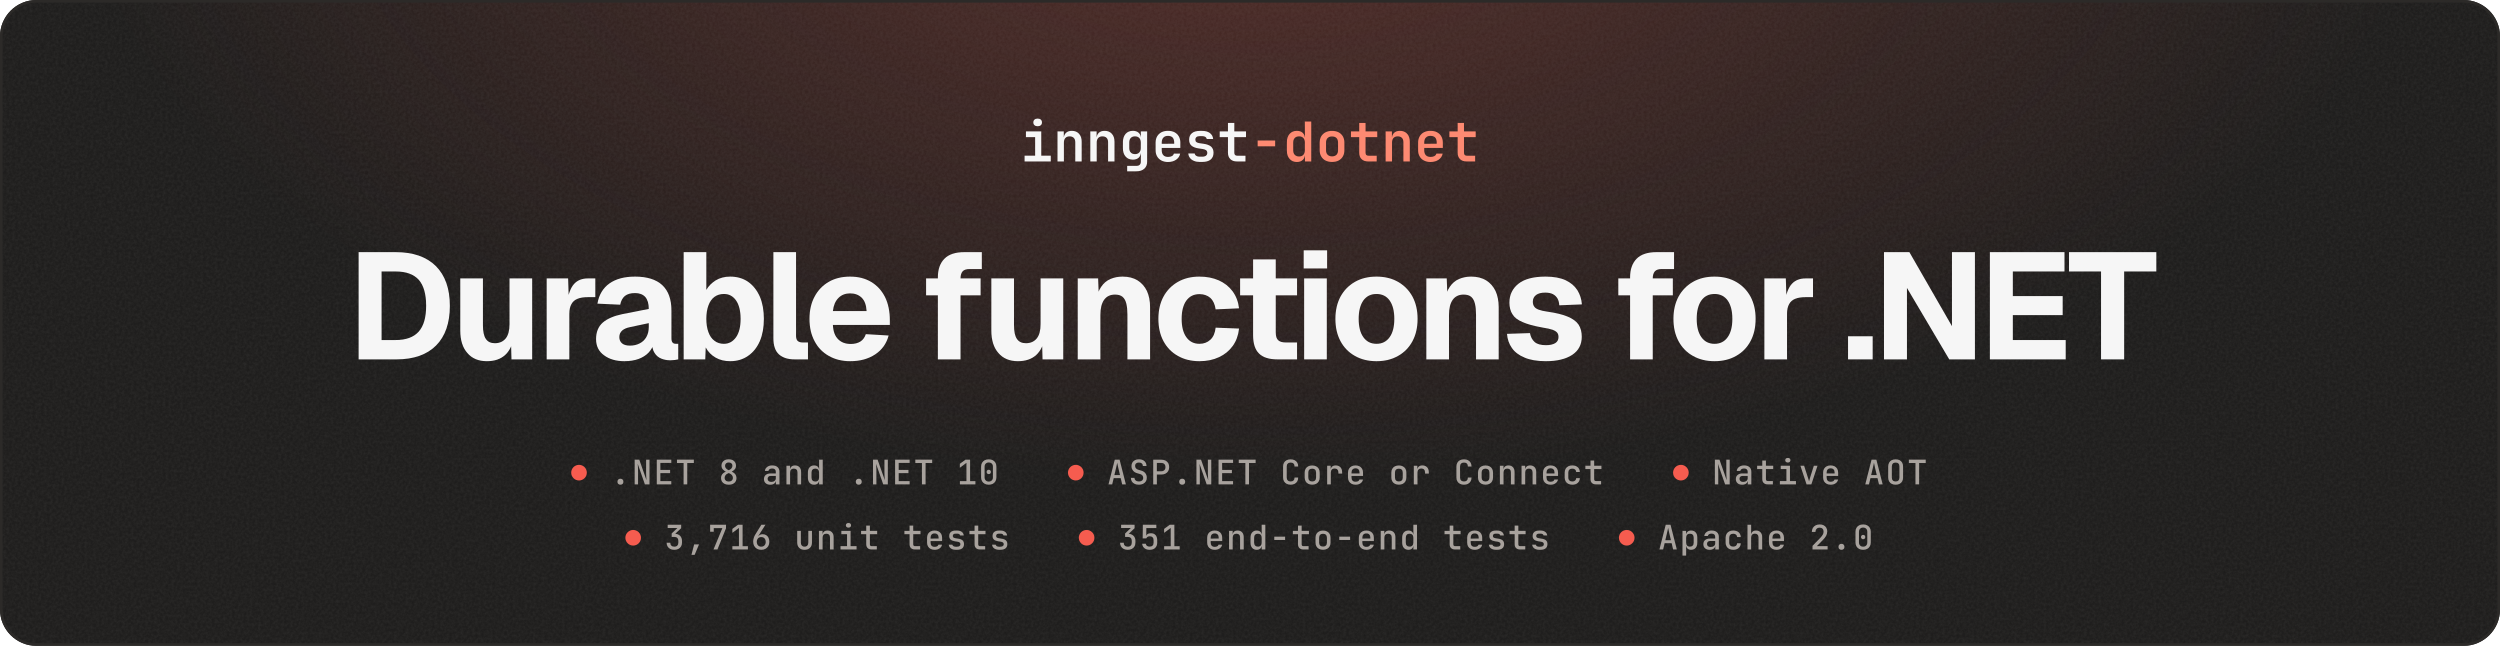
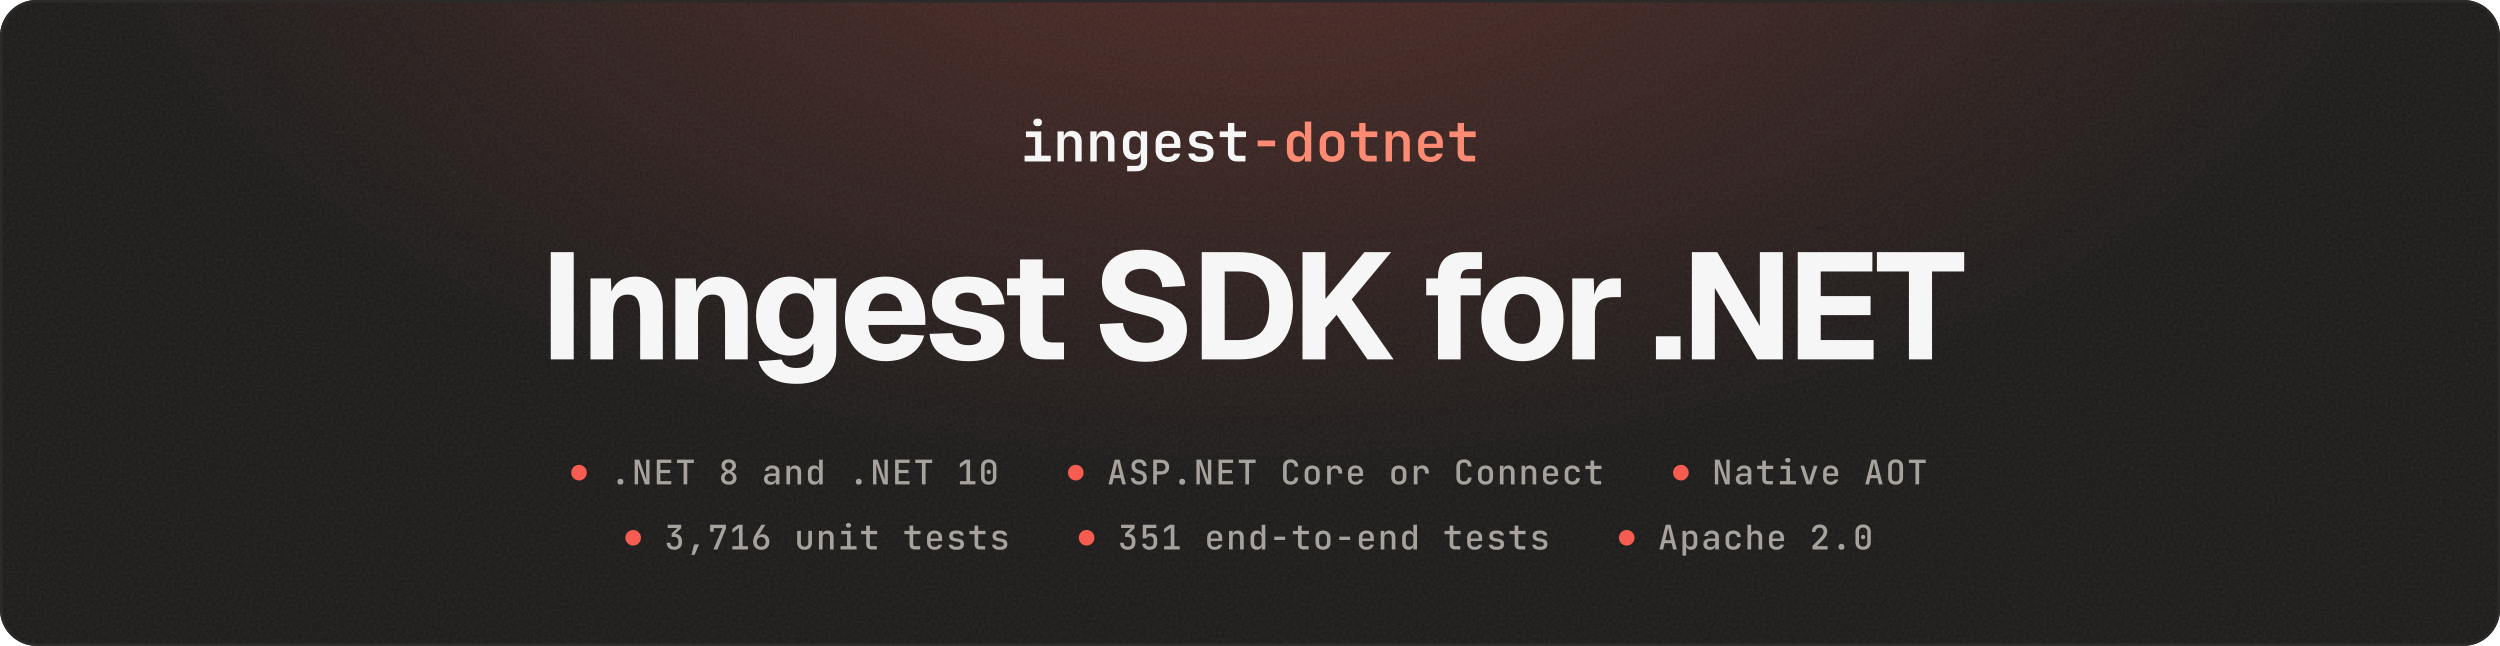
<svg xmlns="http://www.w3.org/2000/svg" width="960" height="248" viewBox="0 0 960 248" role="img">
  <defs>
    <radialGradient id="glow" gradientUnits="userSpaceOnUse" cx="480" cy="-60" r="340" gradientTransform="translate(480 -60) scale(1.85 1) translate(-480 60)">
      <stop offset="0" stop-color="#f65c4f" stop-opacity="0.26" />
      <stop offset="0.72" stop-color="#f65c4f" stop-opacity="0" />
    </radialGradient>
    <filter id="grain" x="0" y="0" width="100%" height="100%">
      <feTurbulence type="fractalNoise" baseFrequency="0.9" numOctaves="3" stitchTiles="stitch" />
      <feColorMatrix values="0 0 0 0 1 0 0 0 0 1 0 0 0 0 1 0 0 0 1 0" />
    </filter>
    <clipPath id="band">
      <rect width="960" height="248" rx="14" />
    </clipPath>
    <path id="wordmark0" d="M78 0L78 106L271 106L271 445L103 445L103 550L383 550L383 106L557 106L557 0ZM317 644Q280 644 259 663Q238 681 238 713Q238 746 259 765Q280 784 317 784Q354 784 375 765Q396 746 396 713Q396 681 375 663Q354 644 317 644Z" />
    <path id="wordmark1" d="M80 0L80 550L195 550L195 445L225 445L195 418Q195 485 235 523Q274 560 342 560Q424 560 473 507Q522 454 522 363L522 0L405 0L405 351Q405 403 378 431Q350 459 302 459Q253 459 225 430Q197 400 197 346L197 0Z" />
    <path id="wordmark2" d="M154 -180L154 -81L320 -81Q362 -81 383 -61Q404 -41 404 -3L404 46L406 148L380 148L405 172Q405 107 366 70Q326 33 259 33Q174 33 125 90Q76 146 76 242L76 351Q76 447 125 504Q174 560 259 560Q326 560 366 523Q405 486 405 421L380 445L405 445L403 550L519 550L519 -5Q519 -86 467 -133Q414 -180 322 -180ZM298 134Q347 134 375 164Q403 194 403 247L403 346Q403 399 375 429Q347 459 298 459Q247 459 220 430Q192 400 192 346L192 247Q192 193 220 164Q247 134 298 134Z" />
    <path id="wordmark3" d="M300 -10Q232 -10 181 17Q130 43 102 92Q74 140 74 204L74 346Q74 410 102 459Q130 507 181 534Q232 560 300 560Q369 560 420 534Q470 507 498 459Q526 410 526 346L526 247L186 247L186 204Q186 145 216 114Q245 83 301 83Q346 83 374 99Q401 115 408 144L523 144Q510 74 449 32Q388 -10 300 -10ZM414 315L414 346Q414 405 386 437Q357 468 300 468Q245 468 216 436Q186 404 186 346L186 323L422 324Z" />
    <path id="wordmark4" d="M280 -9Q219 -9 174 11Q128 30 102 65Q75 99 72 146L189 146Q192 119 217 103Q241 87 280 87L323 87Q371 87 395 106Q419 125 419 157Q419 187 398 205Q376 222 333 228L263 238Q172 252 130 289Q87 325 87 398Q87 475 138 517Q188 559 287 559L325 559Q414 559 467 519Q520 479 526 411L409 411Q406 434 384 449Q362 463 325 463L287 463Q242 463 222 447Q201 430 201 398Q201 369 219 355Q237 340 276 334L348 324Q443 310 488 272Q533 233 533 159Q533 79 481 35Q428 -9 323 -9Z" />
    <path id="wordmark5" d="M360 0Q283 0 240 43Q197 85 197 160L197 445L46 445L46 550L197 550L197 705L313 705L313 550L527 550L527 445L313 445L313 160Q313 105 367 105L517 105L517 0Z" />
    <path id="wordmark6" d="M140 277L140 383L460 383L460 277Z" />
    <path id="wordmark7" d="M257 -10Q174 -10 124 47Q74 103 74 199L74 351Q74 447 124 504Q174 560 257 560Q325 560 365 522Q405 484 405 418L380 445L406 445L403 574L403 730L520 730L520 0L405 0L405 105L380 105L405 132Q405 66 365 28Q325 -10 257 -10ZM298 91Q347 91 375 121Q403 151 403 204L403 346Q403 399 375 429Q347 459 298 459Q247 459 219 430Q190 400 190 346L190 204Q190 150 219 121Q247 91 298 91Z" />
    <path id="wordmark8" d="M300 -9Q231 -9 181 17Q130 43 102 92Q74 140 74 206L74 344Q74 410 102 459Q130 507 181 533Q231 559 300 559Q370 559 420 533Q470 507 498 459Q526 410 526 345L526 206Q526 140 498 92Q470 43 420 17Q370 -9 300 -9ZM300 93Q352 93 381 122Q410 151 410 206L410 344Q410 400 381 429Q352 457 300 457Q249 457 220 429Q190 400 190 344L190 206Q190 151 220 122Q249 93 300 93Z" />
-     <path id="display9" d="M74 0L74 710L319 710Q492 710 585 618Q678 525 678 354Q678 184 587 92Q495 0 325 0ZM226 128L319 128Q422 128 472 184Q521 239 521 355Q521 471 472 527Q422 582 319 582L226 582Z" />
-     <path id="display10" d="M242 -12Q159 -12 113 42Q66 95 66 191L66 536L216 536L216 226Q216 164 235 136Q254 107 295 107Q341 107 367 139Q392 170 392 233L392 536L542 536L542 0L405 0L401 154L420 150Q408 70 363 29Q318 -12 242 -12Z" />
-     <path id="display11" d="M66 0L66 536L208 536L213 380L202 383Q215 464 248 500Q281 536 339 536L388 536L388 412L339 412Q297 412 270 401Q243 390 230 366Q216 342 216 301L216 0Z" />
-     <path id="display12" d="M225 -12Q142 -12 90 27Q37 65 37 134Q37 205 82 244Q126 282 213 300L386 334Q386 386 363 413Q339 439 295 439Q252 439 228 420Q204 400 197 362L46 369Q61 457 126 503Q190 548 295 548Q415 548 476 491Q536 434 536 324L536 141Q536 118 544 111Q551 103 566 103L581 103L581 0Q574 -2 559 -4Q543 -6 528 -6Q496 -6 469 5Q441 16 424 43Q407 69 407 118L420 108Q410 72 385 45Q359 18 319 3Q278 -12 225 -12ZM261 91Q298 91 326 106Q354 120 370 148Q386 176 386 214L386 240L264 214Q228 207 210 191Q191 174 191 148Q191 121 209 106Q227 91 261 91Z" />
-     <path id="display13" d="M374 -12Q318 -12 277 12Q235 36 212 79L209 0L66 0L66 710L216 710L216 460Q237 497 278 523Q319 548 374 548Q442 548 492 514Q542 479 570 416Q597 353 597 268Q597 183 570 120Q542 57 492 23Q442 -12 374 -12ZM332 103Q382 103 413 147Q443 190 443 268Q443 346 413 390Q383 433 333 433Q296 433 270 414Q243 394 230 357Q216 320 216 268Q216 217 230 180Q243 143 270 123Q296 103 332 103Z" />
-     <path id="display14" d="M206 0Q140 0 103 33Q66 66 66 140L66 710L216 710L216 156Q216 132 227 122Q238 112 259 112L295 112L295 0Z" />
-     <path id="display15" d="M307 -12Q225 -12 165 23Q104 57 71 120Q37 183 37 268Q37 353 71 416Q104 478 164 513Q224 548 306 548Q386 548 445 513Q504 478 537 413Q569 348 569 258L569 228L192 228Q195 164 227 133Q258 102 310 102Q348 102 374 118Q399 134 410 167L561 158Q540 78 472 33Q404 -12 307 -12ZM192 320L415 320Q412 379 383 408Q353 437 306 437Q259 437 229 407Q198 376 192 320Z" />
-     <path id="display16" d="M124 0L124 543Q124 622 167 666Q210 710 300 710L415 710L415 598L333 598Q302 598 288 583Q274 567 274 536L274 0ZM46 424L46 536L407 536L407 424Z" />
-     <path id="display17" d="M66 0L66 536L201 536L207 379L188 384Q196 444 221 480Q245 516 282 532Q319 548 363 548Q421 548 462 523Q502 498 524 453Q545 407 545 345L545 0L395 0L395 295Q395 338 388 368Q381 398 363 414Q345 429 313 429Q266 429 241 395Q216 360 216 295L216 0Z" />
-     <path id="display18" d="M309 -12Q227 -12 166 23Q105 57 71 120Q37 183 37 268Q37 353 71 416Q105 478 166 513Q227 548 309 548Q380 548 437 523Q493 498 528 451Q563 404 571 338L416 331Q409 381 381 407Q352 432 309 432Q253 432 222 389Q191 346 191 268Q191 190 222 147Q253 103 309 103Q352 103 381 130Q410 156 416 210L571 204Q564 138 530 90Q495 41 439 15Q382 -12 309 -12Z" />
-     <path id="display19" d="M288 0Q205 0 166 39Q127 77 127 161L127 662L277 662L277 179Q277 140 294 126Q310 112 343 112L418 112L418 0ZM41 424L41 536L418 536L418 424Z" />
-     <path id="display20" d="M66 0L66 536L216 536L216 0ZM63 602L63 722L218 722L218 602Z" />
-     <path id="display21" d="M309 -12Q227 -12 166 23Q105 57 71 120Q37 183 37 268Q37 353 71 416Q105 478 166 513Q227 548 309 548Q391 548 452 513Q513 478 547 416Q581 353 581 268Q581 183 547 120Q513 57 452 23Q391 -12 309 -12ZM309 103Q365 103 396 147Q427 190 427 268Q427 346 396 390Q365 433 309 433Q253 433 222 390Q191 346 191 268Q191 190 222 147Q253 103 309 103Z" />
-     <path id="display22" d="M295 -12Q208 -12 153 12Q97 35 69 76Q41 116 37 169L189 174Q196 136 220 115Q244 94 295 94Q335 94 357 108Q378 121 378 148Q378 165 370 176Q362 187 339 196Q316 204 271 211Q187 226 140 247Q92 267 73 299Q53 330 53 376Q53 453 113 501Q173 548 292 548Q373 548 425 524Q476 500 503 458Q529 416 533 364L383 358Q382 383 372 402Q361 421 341 432Q321 442 290 442Q250 442 229 426Q208 409 208 382Q208 362 217 350Q225 337 247 329Q268 321 304 316Q389 304 439 283Q489 262 511 230Q532 197 532 150Q532 72 469 30Q405 -12 295 -12Z" />
-     <path id="display23" d="M37 0L37 153L200 153L200 0Z" />
-     <path id="display24" d="M74 0L74 710L242 710L524 220L524 710L676 710L676 0L506 0L226 473L226 0Z" />
-     <path id="display25" d="M74 0L74 710L568 710L568 582L226 582L226 419L556 419L556 293L226 293L226 128L576 128L576 0Z" />
-     <path id="display26" d="M223 0L223 582L11 582L11 710L589 710L589 582L376 582L376 0Z" />
-     <path id="mono27" d="M300 -10Q260 -10 236 14Q212 37 212 77Q212 118 236 143Q260 167 300 167Q341 167 365 143Q388 118 388 77Q388 37 365 14Q341 -10 300 -10Z" />
-     <path id="mono28" d="M81 0L81 730L217 730L430 123Q428 152 425 192Q422 232 421 275Q419 318 419 353L419 730L519 730L519 0L383 0L171 607Q173 581 176 542Q178 503 180 461Q181 419 181 383L181 0Z" />
-     <path id="mono29" d="M94 0L94 730L523 730L523 634L200 634L200 427L488 427L488 332L200 332L200 96L523 96L523 0Z" />
-     <path id="mono30" d="M246 0L246 631L51 631L51 731L549 731L549 631L354 631L354 0Z" />
-     <path id="mono31" d="M300 -10Q230 -10 179 14Q128 38 100 83Q72 127 72 186Q72 252 108 299Q144 346 219 381L324 430Q364 449 386 481Q408 512 408 550Q408 595 379 621Q350 647 300 647Q250 647 221 621Q191 594 191 549Q191 512 213 481Q235 449 273 431L378 383Q457 346 493 299Q528 251 528 186Q528 96 467 43Q405 -10 300 -10ZM300 84Q356 84 389 114Q422 143 422 191Q422 230 400 264Q378 297 339 316L231 367Q157 402 121 447Q85 492 85 555Q85 610 112 652Q138 694 186 718Q234 741 300 741Q366 741 414 718Q462 694 488 652Q514 610 514 555Q514 491 479 447Q443 403 368 366L259 315Q221 297 200 264Q178 231 178 193Q178 144 211 114Q244 84 300 84Z" />
-     <path id="mono32" d="M245 -10Q159 -10 110 35Q60 79 60 156Q60 234 113 279Q165 323 257 323L410 323L410 374Q410 419 382 444Q354 469 303 469Q258 469 228 450Q198 430 193 398L87 398Q96 472 156 516Q215 560 306 560Q404 560 461 511Q518 461 518 376L518 0L413 0L413 101L395 101L413 121Q413 61 367 26Q321 -10 245 -10ZM277 73Q335 73 373 103Q410 132 410 178L410 250L259 250Q217 250 193 227Q168 204 168 164Q168 122 197 98Q226 73 277 73Z" />
-     <path id="mono33" d="M84 0L84 550L191 550L191 445L217 445L191 420Q191 486 230 523Q269 560 338 560Q420 560 469 508Q518 455 518 366L518 0L410 0L410 354Q410 408 381 437Q352 466 302 466Q251 466 222 436Q192 405 192 347L192 0Z" />
-     <path id="mono34" d="M261 -10Q178 -10 128 46Q78 102 78 197L78 352Q78 448 128 504Q178 560 261 560Q329 560 369 523Q409 485 409 420L386 445L411 445L408 573L408 730L516 730L516 0L409 0L409 105L386 105L409 130Q409 65 369 28Q329 -10 261 -10ZM298 84Q349 84 379 116Q408 147 408 203L408 347Q408 403 379 435Q349 466 298 466Q245 466 215 436Q185 405 185 347L185 203Q185 145 215 115Q245 84 298 84Z" />
-     <path id="mono35" d="M87 0L87 96L281 96L281 636L86 491L86 608L253 730L389 730L389 96L546 96L546 0Z" />
-     <path id="mono36" d="M300 -10Q231 -10 181 17Q130 44 102 93Q74 141 74 206L74 524Q74 590 102 638Q129 686 180 713Q231 740 300 740Q370 740 421 713Q471 686 499 638Q526 590 526 524L526 206Q526 141 498 93Q470 44 420 17Q369 -10 300 -10ZM300 83Q356 83 390 117Q423 151 423 206L423 524Q423 579 390 613Q356 647 300 647Q244 647 211 613Q177 579 177 524L177 206Q177 151 211 117Q244 83 300 83ZM300 303Q272 303 255 321Q237 339 237 368Q237 396 255 414Q272 431 300 431Q328 431 346 414Q363 396 363 368Q363 339 346 321Q328 303 300 303Z" />
-     <path id="mono37" d="M43 0L229 730L371 730L557 0L448 0L404 185L197 185L153 0ZM217 274L383 274L333 485Q320 541 312 583Q303 624 300 639Q297 624 289 583Q281 541 267 486Z" />
-     <path id="mono38" d="M303 -10Q229 -10 176 15Q123 39 94 85Q65 130 65 193L172 193Q172 143 207 115Q242 86 304 86Q362 86 395 114Q428 142 428 191Q428 232 406 262Q383 292 341 303L249 330Q169 353 126 409Q82 464 82 541Q82 601 109 646Q136 691 186 716Q236 741 304 741Q404 741 465 687Q525 633 526 542L418 542Q418 590 388 618Q357 645 302 645Q249 645 219 620Q189 594 189 548Q189 507 212 477Q234 447 276 435L369 407Q449 385 492 329Q535 273 535 195Q535 134 506 88Q477 41 425 16Q373 -10 303 -10Z" />
-     <path id="mono39" d="M84 0L84 730L323 730Q394 730 447 703Q499 676 528 627Q556 577 556 510Q556 444 527 394Q498 344 446 317Q394 290 323 290L192 290L192 0ZM192 387L323 387Q379 387 413 421Q446 454 446 510Q446 567 413 600Q379 633 323 633L192 633Z" />
-     <path id="mono40" d="M304 -10Q236 -10 186 16Q135 41 108 90Q80 138 80 203L80 527Q80 593 108 641Q135 689 186 715Q236 740 304 740Q372 740 422 714Q472 688 500 641Q527 593 527 527L419 527Q419 584 389 614Q359 644 304 644Q249 644 219 614Q188 584 188 528L188 203Q188 147 219 117Q249 86 304 86Q359 86 389 117Q419 147 419 203L527 203Q527 138 500 90Q472 42 422 16Q372 -10 304 -10Z" />
-     <path id="mono41" d="M300 -9Q232 -9 182 17Q132 43 105 91Q78 139 78 204L78 346Q78 412 105 460Q132 507 182 533Q232 559 300 559Q368 559 418 533Q468 507 495 460Q522 412 522 346L522 204Q522 139 495 91Q468 43 418 17Q368 -9 300 -9ZM300 86Q355 86 385 117Q415 147 415 204L415 346Q415 404 385 434Q355 464 300 464Q246 464 216 434Q185 404 185 346L185 204Q185 147 216 117Q246 86 300 86Z" />
-     <path id="mono42" d="M102 0L102 550L206 550L206 445L232 445L199 380Q199 469 238 515Q277 560 354 560Q442 560 494 506Q545 451 545 356L545 319L434 319L434 347Q434 406 405 438Q375 469 322 469Q269 469 240 437Q210 405 210 347L210 0Z" />
-     <path id="mono43" d="M300 -10Q233 -10 183 17Q132 43 105 91Q78 139 78 203L78 347Q78 412 105 460Q132 507 183 534Q233 560 300 560Q368 560 418 534Q468 507 495 460Q522 412 522 347L522 249L182 249L182 203Q182 142 213 110Q243 78 301 78Q348 78 377 95Q406 111 413 143L520 143Q508 73 448 32Q388 -10 300 -10ZM418 314L418 348Q418 408 388 441Q358 474 300 474Q243 474 213 441Q182 408 182 347L182 322L426 323Z" />
-     <path id="mono44" d="M304 -10Q236 -10 185 16Q133 41 106 90Q78 138 78 203L78 347Q78 413 106 461Q133 509 185 535Q236 560 304 560Q403 560 463 508Q523 456 526 366L418 366Q415 413 385 439Q355 465 304 465Q249 465 217 435Q185 404 185 348L185 203Q185 147 217 116Q249 85 304 85Q355 85 385 111Q415 137 418 184L526 184Q523 94 463 42Q403 -10 304 -10Z" />
-     <path id="mono45" d="M360 0Q285 0 243 41Q201 82 201 155L201 452L49 452L49 550L201 550L201 705L309 705L309 550L524 550L524 452L309 452L309 155Q309 98 364 98L514 98L514 0Z" />
-     <path id="mono46" d="M81 0L81 98L274 98L274 452L106 452L106 550L379 550L379 98L556 98L556 0ZM316 645Q281 645 260 664Q239 682 239 713Q239 745 260 764Q281 782 316 782Q351 782 372 764Q393 745 393 713Q393 682 372 664Q351 645 316 645Z" />
-     <path id="mono47" d="M229 0L47 550L157 550L270 198Q281 167 290 136Q298 104 302 86Q307 104 316 136Q324 167 333 198L444 550L553 550L371 0Z" />
-     <path id="mono48" d="M300 -10Q232 -10 183 16Q133 41 107 90Q80 138 80 203L80 527Q80 593 107 641Q133 689 183 715Q232 740 300 740Q368 740 418 715Q467 689 494 641Q520 593 520 528L520 203Q520 138 494 90Q467 41 418 16Q368 -10 300 -10ZM300 86Q355 86 384 117Q412 147 412 203L412 527Q412 584 384 614Q355 644 300 644Q246 644 217 614Q188 584 188 527L188 203Q188 147 217 117Q246 86 300 86Z" />
-     <path id="mono49" d="M291 -10Q222 -10 171 16Q120 42 93 90Q65 137 65 200L173 200Q173 145 205 114Q236 83 292 83Q349 83 380 115Q411 147 411 200L411 254Q411 310 380 341Q349 371 292 371L214 371L214 473L384 635L96 635L96 730L494 730L494 628L293 439L293 465Q397 465 458 408Q519 351 519 255L519 200Q519 137 491 90Q463 42 412 16Q360 -10 291 -10Z" />
-     <path id="mono50" d="M158 -160L238 151L382 151L252 -160Z" />
-     <path id="mono51" d="M170 0L432 631L177 631L177 524L70 524L70 730L539 730L539 626L286 0Z" />
-     <path id="mono52" d="M301 -10Q229 -10 175 20Q121 50 91 105Q61 159 61 230Q61 284 78 339Q94 393 125 443L303 730L423 730L211 394L216 391Q236 420 270 436Q303 451 344 451Q403 451 447 423Q491 395 515 345Q539 294 539 225Q539 155 509 102Q479 49 426 20Q373 -10 301 -10ZM300 83Q360 83 396 122Q432 161 432 225Q432 289 396 328Q360 367 300 367Q240 367 204 328Q168 289 168 225Q168 161 204 122Q240 83 300 83Z" />
-     <path id="mono53" d="M299 -10Q200 -10 141 48Q82 105 82 204L82 550L190 550L190 204Q190 147 219 116Q248 84 299 84Q351 84 381 116Q410 147 410 204L410 550L518 550L518 204Q518 105 459 48Q399 -10 299 -10Z" />
-     <path id="mono54" d="M281 -9Q222 -9 178 10Q133 29 108 63Q82 96 78 142L186 142Q190 115 215 99Q240 82 281 82L324 82Q373 82 398 102Q423 122 423 155Q423 187 401 206Q378 224 334 230L263 241Q175 255 134 292Q92 328 92 400Q92 476 142 518Q191 559 288 559L326 559Q412 559 464 520Q515 480 522 414L414 414Q410 438 388 453Q365 468 326 468L288 468Q241 468 220 451Q198 433 198 399Q198 369 217 354Q236 339 276 333L349 321Q442 308 486 270Q529 231 529 158Q529 79 478 35Q426 -9 324 -9Z" />
-     <path id="mono55" d="M298 -10Q203 -10 144 39Q85 87 78 169L185 169Q190 129 219 107Q248 85 299 85Q356 85 386 116Q415 146 415 201L415 272Q415 328 386 359Q357 389 300 389Q264 389 238 373Q212 356 200 327L93 327L98 730L496 730L496 632L201 632L199 405L227 405L198 379Q198 426 235 453Q272 480 334 480Q423 480 473 426Q522 371 522 272L522 201Q522 104 463 47Q404 -10 298 -10Z" />
-     <path id="mono56" d="M140 281L140 379L460 379L460 281Z" />
-     <path id="mono57" d="M84 -180L84 550L191 550L191 445L214 445L191 420Q191 485 232 523Q272 560 340 560Q423 560 473 505Q522 449 522 353L522 198Q522 134 500 88Q477 41 437 16Q396 -10 340 -10Q273 -10 232 28Q191 65 191 130L214 105L189 105L192 -23L192 -180ZM303 84Q356 84 386 115Q415 145 415 203L415 347Q415 405 386 436Q356 466 303 466Q252 466 222 435Q192 403 192 347L192 203Q192 147 222 116Q252 84 303 84Z" />
-     <path id="mono58" d="M84 0L84 730L192 730L192 550L191 445L217 445L191 420Q191 486 230 523Q269 560 338 560Q420 560 469 508Q518 455 518 366L518 0L410 0L410 354Q410 408 381 438Q352 468 302 468Q251 468 222 437Q192 405 192 347L192 0Z" />
-     <path id="mono59" d="M85 0L85 107L311 340Q363 394 388 438Q412 481 412 524Q412 580 382 612Q351 644 298 644Q240 644 207 611Q173 577 173 519L65 519Q67 587 96 637Q125 686 177 713Q229 740 299 740Q366 740 416 714Q466 688 493 641Q520 594 520 530Q520 465 487 403Q453 341 377 265L212 98L531 98L531 0Z" />
+     <path id="display9" d="M74 0L74 710L226 710L226 0Z" />
+     <path id="display10" d="M66 0L66 536L201 536L207 379L188 384Q196 444 221 480Q245 516 282 532Q319 548 363 548Q421 548 462 523Q502 498 524 453Q545 407 545 345L545 0L395 0L395 295Q395 338 388 368Q381 398 363 414Q345 429 313 429Q266 429 241 395Q216 360 216 295L216 0Z" />
+     <path id="display11" d="M306 -162Q229 -162 178 -143Q126 -124 96 -90Q65 -56 53 -12L207 -1Q215 -27 238 -42Q260 -57 306 -57Q360 -57 389 -31Q417 -6 417 50L417 107Q398 70 356 48Q314 25 262 25Q196 25 145 58Q94 90 66 149Q37 207 37 286Q37 363 66 422Q94 481 145 515Q195 548 260 548Q319 548 360 522Q400 496 421 453L421 536L568 536L568 53Q568 -19 535 -66Q502 -114 443 -138Q384 -162 306 -162ZM305 136Q357 136 388 176Q418 216 418 287Q418 334 405 368Q391 402 366 420Q340 438 305 438Q251 438 221 397Q191 356 191 287Q191 217 222 177Q253 136 305 136Z" />
+     <path id="display12" d="M307 -12Q225 -12 165 23Q104 57 71 120Q37 183 37 268Q37 353 71 416Q104 478 164 513Q224 548 306 548Q386 548 445 513Q504 478 537 413Q569 348 569 258L569 228L192 228Q195 164 227 133Q258 102 310 102Q348 102 374 118Q399 134 410 167L561 158Q540 78 472 33Q404 -12 307 -12ZM192 320L415 320Q412 379 383 408Q353 437 306 437Q259 437 229 407Q198 376 192 320Z" />
+     <path id="display13" d="M295 -12Q208 -12 153 12Q97 35 69 76Q41 116 37 169L189 174Q196 136 220 115Q244 94 295 94Q335 94 357 108Q378 121 378 148Q378 165 370 176Q362 187 339 196Q316 204 271 211Q187 226 140 247Q92 267 73 299Q53 330 53 376Q53 453 113 501Q173 548 292 548Q373 548 425 524Q476 500 503 458Q529 416 533 364L383 358Q382 383 372 402Q361 421 341 432Q321 442 290 442Q250 442 229 426Q208 409 208 382Q208 362 217 350Q225 337 247 329Q268 321 304 316Q389 304 439 283Q489 262 511 230Q532 197 532 150Q532 72 469 30Q405 -12 295 -12Z" />
+     <path id="display14" d="M288 0Q205 0 166 39Q127 77 127 161L127 662L277 662L277 179Q277 140 294 126Q310 112 343 112L418 112L418 0ZM41 424L41 536L418 536L418 424Z" />
+     <path id="display15" d="M355 -16Q263 -16 197 15Q131 46 94 102Q57 158 52 234L205 241Q211 199 230 170Q248 140 280 125Q311 110 357 110Q395 110 422 119Q448 128 462 147Q476 165 476 192Q476 217 464 236Q452 254 418 270Q384 285 318 300Q227 321 172 347Q116 373 91 413Q66 452 66 512Q66 576 98 624Q129 672 189 699Q249 726 332 726Q420 726 481 695Q542 664 577 610Q611 556 618 486L466 478Q463 515 446 543Q429 570 400 585Q371 600 330 600Q278 600 249 577Q219 554 219 517Q219 491 233 474Q246 456 278 443Q309 430 367 418Q466 398 524 368Q581 337 605 295Q629 253 629 199Q629 133 596 85Q562 36 501 10Q439 -16 355 -16Z" />
+     <path id="display16" d="M74 0L74 710L319 710Q492 710 585 618Q678 525 678 354Q678 184 587 92Q495 0 325 0ZM226 128L319 128Q422 128 472 184Q521 239 521 355Q521 471 472 527Q422 582 319 582L226 582Z" />
+     <path id="display17" d="M74 0L74 710L226 710L226 400L484 710L661 710L400 397L677 0L504 0L300 295L226 209L226 0Z" />
+     <path id="display18" d="M124 0L124 543Q124 622 167 666Q210 710 300 710L415 710L415 598L333 598Q302 598 288 583Q274 567 274 536L274 0ZM46 424L46 536L407 536L407 424Z" />
+     <path id="display19" d="M309 -12Q227 -12 166 23Q105 57 71 120Q37 183 37 268Q37 353 71 416Q105 478 166 513Q227 548 309 548Q391 548 452 513Q513 478 547 416Q581 353 581 268Q581 183 547 120Q513 57 452 23Q391 -12 309 -12ZM309 103Q365 103 396 147Q427 190 427 268Q427 346 396 390Q365 433 309 433Q253 433 222 390Q191 346 191 268Q191 190 222 147Q253 103 309 103Z" />
+     <path id="display20" d="M66 0L66 536L208 536L213 380L202 383Q215 464 248 500Q281 536 339 536L388 536L388 412L339 412Q297 412 270 401Q243 390 230 366Q216 342 216 301L216 0Z" />
+     <path id="display21" d="M37 0L37 153L200 153L200 0Z" />
+     <path id="display22" d="M74 0L74 710L242 710L524 220L524 710L676 710L676 0L506 0L226 473L226 0Z" />
+     <path id="display23" d="M74 0L74 710L568 710L568 582L226 582L226 419L556 419L556 293L226 293L226 128L576 128L576 0Z" />
+     <path id="display24" d="M223 0L223 582L11 582L11 710L589 710L589 582L376 582L376 0Z" />
+     <path id="mono25" d="M300 -10Q260 -10 236 14Q212 37 212 77Q212 118 236 143Q260 167 300 167Q341 167 365 143Q388 118 388 77Q388 37 365 14Q341 -10 300 -10Z" />
+     <path id="mono26" d="M81 0L81 730L217 730L430 123Q428 152 425 192Q422 232 421 275Q419 318 419 353L419 730L519 730L519 0L383 0L171 607Q173 581 176 542Q178 503 180 461Q181 419 181 383L181 0Z" />
+     <path id="mono27" d="M94 0L94 730L523 730L523 634L200 634L200 427L488 427L488 332L200 332L200 96L523 96L523 0Z" />
+     <path id="mono28" d="M246 0L246 631L51 631L51 731L549 731L549 631L354 631L354 0Z" />
+     <path id="mono29" d="M300 -10Q230 -10 179 14Q128 38 100 83Q72 127 72 186Q72 252 108 299Q144 346 219 381L324 430Q364 449 386 481Q408 512 408 550Q408 595 379 621Q350 647 300 647Q250 647 221 621Q191 594 191 549Q191 512 213 481Q235 449 273 431L378 383Q457 346 493 299Q528 251 528 186Q528 96 467 43Q405 -10 300 -10ZM300 84Q356 84 389 114Q422 143 422 191Q422 230 400 264Q378 297 339 316L231 367Q157 402 121 447Q85 492 85 555Q85 610 112 652Q138 694 186 718Q234 741 300 741Q366 741 414 718Q462 694 488 652Q514 610 514 555Q514 491 479 447Q443 403 368 366L259 315Q221 297 200 264Q178 231 178 193Q178 144 211 114Q244 84 300 84Z" />
+     <path id="mono30" d="M245 -10Q159 -10 110 35Q60 79 60 156Q60 234 113 279Q165 323 257 323L410 323L410 374Q410 419 382 444Q354 469 303 469Q258 469 228 450Q198 430 193 398L87 398Q96 472 156 516Q215 560 306 560Q404 560 461 511Q518 461 518 376L518 0L413 0L413 101L395 101L413 121Q413 61 367 26Q321 -10 245 -10ZM277 73Q335 73 373 103Q410 132 410 178L410 250L259 250Q217 250 193 227Q168 204 168 164Q168 122 197 98Q226 73 277 73Z" />
+     <path id="mono31" d="M84 0L84 550L191 550L191 445L217 445L191 420Q191 486 230 523Q269 560 338 560Q420 560 469 508Q518 455 518 366L518 0L410 0L410 354Q410 408 381 437Q352 466 302 466Q251 466 222 436Q192 405 192 347L192 0Z" />
+     <path id="mono32" d="M261 -10Q178 -10 128 46Q78 102 78 197L78 352Q78 448 128 504Q178 560 261 560Q329 560 369 523Q409 485 409 420L386 445L411 445L408 573L408 730L516 730L516 0L409 0L409 105L386 105L409 130Q409 65 369 28Q329 -10 261 -10ZM298 84Q349 84 379 116Q408 147 408 203L408 347Q408 403 379 435Q349 466 298 466Q245 466 215 436Q185 405 185 347L185 203Q185 145 215 115Q245 84 298 84Z" />
+     <path id="mono33" d="M87 0L87 96L281 96L281 636L86 491L86 608L253 730L389 730L389 96L546 96L546 0Z" />
+     <path id="mono34" d="M300 -10Q231 -10 181 17Q130 44 102 93Q74 141 74 206L74 524Q74 590 102 638Q129 686 180 713Q231 740 300 740Q370 740 421 713Q471 686 499 638Q526 590 526 524L526 206Q526 141 498 93Q470 44 420 17Q369 -10 300 -10ZM300 83Q356 83 390 117Q423 151 423 206L423 524Q423 579 390 613Q356 647 300 647Q244 647 211 613Q177 579 177 524L177 206Q177 151 211 117Q244 83 300 83ZM300 303Q272 303 255 321Q237 339 237 368Q237 396 255 414Q272 431 300 431Q328 431 346 414Q363 396 363 368Q363 339 346 321Q328 303 300 303Z" />
+     <path id="mono35" d="M43 0L229 730L371 730L557 0L448 0L404 185L197 185L153 0ZM217 274L383 274L333 485Q320 541 312 583Q303 624 300 639Q297 624 289 583Q281 541 267 486Z" />
+     <path id="mono36" d="M303 -10Q229 -10 176 15Q123 39 94 85Q65 130 65 193L172 193Q172 143 207 115Q242 86 304 86Q362 86 395 114Q428 142 428 191Q428 232 406 262Q383 292 341 303L249 330Q169 353 126 409Q82 464 82 541Q82 601 109 646Q136 691 186 716Q236 741 304 741Q404 741 465 687Q525 633 526 542L418 542Q418 590 388 618Q357 645 302 645Q249 645 219 620Q189 594 189 548Q189 507 212 477Q234 447 276 435L369 407Q449 385 492 329Q535 273 535 195Q535 134 506 88Q477 41 425 16Q373 -10 303 -10Z" />
+     <path id="mono37" d="M84 0L84 730L323 730Q394 730 447 703Q499 676 528 627Q556 577 556 510Q556 444 527 394Q498 344 446 317Q394 290 323 290L192 290L192 0ZM192 387L323 387Q379 387 413 421Q446 454 446 510Q446 567 413 600Q379 633 323 633L192 633Z" />
+     <path id="mono38" d="M304 -10Q236 -10 186 16Q135 41 108 90Q80 138 80 203L80 527Q80 593 108 641Q135 689 186 715Q236 740 304 740Q372 740 422 714Q472 688 500 641Q527 593 527 527L419 527Q419 584 389 614Q359 644 304 644Q249 644 219 614Q188 584 188 528L188 203Q188 147 219 117Q249 86 304 86Q359 86 389 117Q419 147 419 203L527 203Q527 138 500 90Q472 42 422 16Q372 -10 304 -10Z" />
+     <path id="mono39" d="M300 -9Q232 -9 182 17Q132 43 105 91Q78 139 78 204L78 346Q78 412 105 460Q132 507 182 533Q232 559 300 559Q368 559 418 533Q468 507 495 460Q522 412 522 346L522 204Q522 139 495 91Q468 43 418 17Q368 -9 300 -9ZM300 86Q355 86 385 117Q415 147 415 204L415 346Q415 404 385 434Q355 464 300 464Q246 464 216 434Q185 404 185 346L185 204Q185 147 216 117Q246 86 300 86Z" />
+     <path id="mono40" d="M102 0L102 550L206 550L206 445L232 445L199 380Q199 469 238 515Q277 560 354 560Q442 560 494 506Q545 451 545 356L545 319L434 319L434 347Q434 406 405 438Q375 469 322 469Q269 469 240 437Q210 405 210 347L210 0Z" />
+     <path id="mono41" d="M300 -10Q233 -10 183 17Q132 43 105 91Q78 139 78 203L78 347Q78 412 105 460Q132 507 183 534Q233 560 300 560Q368 560 418 534Q468 507 495 460Q522 412 522 347L522 249L182 249L182 203Q182 142 213 110Q243 78 301 78Q348 78 377 95Q406 111 413 143L520 143Q508 73 448 32Q388 -10 300 -10ZM418 314L418 348Q418 408 388 441Q358 474 300 474Q243 474 213 441Q182 408 182 347L182 322L426 323Z" />
+     <path id="mono42" d="M304 -10Q236 -10 185 16Q133 41 106 90Q78 138 78 203L78 347Q78 413 106 461Q133 509 185 535Q236 560 304 560Q403 560 463 508Q523 456 526 366L418 366Q415 413 385 439Q355 465 304 465Q249 465 217 435Q185 404 185 348L185 203Q185 147 217 116Q249 85 304 85Q355 85 385 111Q415 137 418 184L526 184Q523 94 463 42Q403 -10 304 -10Z" />
+     <path id="mono43" d="M360 0Q285 0 243 41Q201 82 201 155L201 452L49 452L49 550L201 550L201 705L309 705L309 550L524 550L524 452L309 452L309 155Q309 98 364 98L514 98L514 0Z" />
+     <path id="mono44" d="M81 0L81 98L274 98L274 452L106 452L106 550L379 550L379 98L556 98L556 0ZM316 645Q281 645 260 664Q239 682 239 713Q239 745 260 764Q281 782 316 782Q351 782 372 764Q393 745 393 713Q393 682 372 664Q351 645 316 645Z" />
+     <path id="mono45" d="M229 0L47 550L157 550L270 198Q281 167 290 136Q298 104 302 86Q307 104 316 136Q324 167 333 198L444 550L553 550L371 0Z" />
+     <path id="mono46" d="M300 -10Q232 -10 183 16Q133 41 107 90Q80 138 80 203L80 527Q80 593 107 641Q133 689 183 715Q232 740 300 740Q368 740 418 715Q467 689 494 641Q520 593 520 528L520 203Q520 138 494 90Q467 41 418 16Q368 -10 300 -10ZM300 86Q355 86 384 117Q412 147 412 203L412 527Q412 584 384 614Q355 644 300 644Q246 644 217 614Q188 584 188 527L188 203Q188 147 217 117Q246 86 300 86Z" />
+     <path id="mono47" d="M291 -10Q222 -10 171 16Q120 42 93 90Q65 137 65 200L173 200Q173 145 205 114Q236 83 292 83Q349 83 380 115Q411 147 411 200L411 254Q411 310 380 341Q349 371 292 371L214 371L214 473L384 635L96 635L96 730L494 730L494 628L293 439L293 465Q397 465 458 408Q519 351 519 255L519 200Q519 137 491 90Q463 42 412 16Q360 -10 291 -10Z" />
+     <path id="mono48" d="M158 -160L238 151L382 151L252 -160Z" />
+     <path id="mono49" d="M170 0L432 631L177 631L177 524L70 524L70 730L539 730L539 626L286 0Z" />
+     <path id="mono50" d="M301 -10Q229 -10 175 20Q121 50 91 105Q61 159 61 230Q61 284 78 339Q94 393 125 443L303 730L423 730L211 394L216 391Q236 420 270 436Q303 451 344 451Q403 451 447 423Q491 395 515 345Q539 294 539 225Q539 155 509 102Q479 49 426 20Q373 -10 301 -10ZM300 83Q360 83 396 122Q432 161 432 225Q432 289 396 328Q360 367 300 367Q240 367 204 328Q168 289 168 225Q168 161 204 122Q240 83 300 83Z" />
+     <path id="mono51" d="M299 -10Q200 -10 141 48Q82 105 82 204L82 550L190 550L190 204Q190 147 219 116Q248 84 299 84Q351 84 381 116Q410 147 410 204L410 550L518 550L518 204Q518 105 459 48Q399 -10 299 -10Z" />
+     <path id="mono52" d="M281 -9Q222 -9 178 10Q133 29 108 63Q82 96 78 142L186 142Q190 115 215 99Q240 82 281 82L324 82Q373 82 398 102Q423 122 423 155Q423 187 401 206Q378 224 334 230L263 241Q175 255 134 292Q92 328 92 400Q92 476 142 518Q191 559 288 559L326 559Q412 559 464 520Q515 480 522 414L414 414Q410 438 388 453Q365 468 326 468L288 468Q241 468 220 451Q198 433 198 399Q198 369 217 354Q236 339 276 333L349 321Q442 308 486 270Q529 231 529 158Q529 79 478 35Q426 -9 324 -9Z" />
+     <path id="mono53" d="M298 -10Q203 -10 144 39Q85 87 78 169L185 169Q190 129 219 107Q248 85 299 85Q356 85 386 116Q415 146 415 201L415 272Q415 328 386 359Q357 389 300 389Q264 389 238 373Q212 356 200 327L93 327L98 730L496 730L496 632L201 632L199 405L227 405L198 379Q198 426 235 453Q272 480 334 480Q423 480 473 426Q522 371 522 272L522 201Q522 104 463 47Q404 -10 298 -10Z" />
+     <path id="mono54" d="M140 281L140 379L460 379L460 281Z" />
+     <path id="mono55" d="M84 -180L84 550L191 550L191 445L214 445L191 420Q191 485 232 523Q272 560 340 560Q423 560 473 505Q522 449 522 353L522 198Q522 134 500 88Q477 41 437 16Q396 -10 340 -10Q273 -10 232 28Q191 65 191 130L214 105L189 105L192 -23L192 -180ZM303 84Q356 84 386 115Q415 145 415 203L415 347Q415 405 386 436Q356 466 303 466Q252 466 222 435Q192 403 192 347L192 203Q192 147 222 116Q252 84 303 84Z" />
+     <path id="mono56" d="M84 0L84 730L192 730L192 550L191 445L217 445L191 420Q191 486 230 523Q269 560 338 560Q420 560 469 508Q518 455 518 366L518 0L410 0L410 354Q410 408 381 438Q352 468 302 468Q251 468 222 437Q192 405 192 347L192 0Z" />
+     <path id="mono57" d="M85 0L85 107L311 340Q363 394 388 438Q412 481 412 524Q412 580 382 612Q351 644 298 644Q240 644 207 611Q173 577 173 519L65 519Q67 587 96 637Q125 686 177 713Q229 740 299 740Q366 740 416 714Q466 688 493 641Q520 594 520 530Q520 465 487 403Q453 341 377 265L212 98L531 98L531 0Z" />
  </defs>
  <g clip-path="url(#band)">
    <rect width="960" height="248" fill="#1b1a19" />
    <rect width="960" height="248" fill="url(#glow)" />
    <rect width="960" height="248" filter="url(#grain)" opacity="0.07" />
  </g>
  <rect x="0.5" y="0.5" width="959" height="247" rx="13.5" fill="none" stroke="#2c2a28" />
  <g fill="#f6f6f6" transform="translate(391.8 62) scale(0.021 -0.021)">
    <use href="#wordmark0" x="0" />
    <use href="#wordmark1" x="600" />
    <use href="#wordmark1" x="1200" />
    <use href="#wordmark2" x="1800" />
    <use href="#wordmark3" x="2400" />
    <use href="#wordmark4" x="3000" />
    <use href="#wordmark5" x="3600" />
  </g>
  <g fill="#fd8a72" transform="translate(480 62) scale(0.021 -0.021)">
    <use href="#wordmark6" x="0" />
    <use href="#wordmark7" x="600" />
    <use href="#wordmark8" x="1200" />
    <use href="#wordmark5" x="1800" />
    <use href="#wordmark1" x="2400" />
    <use href="#wordmark3" x="3000" />
    <use href="#wordmark5" x="3600" />
  </g>
-   <g fill="#f6f6f6" transform="translate(133.42 138) scale(0.058 -0.058)">
+   <g fill="#f6f6f6" transform="translate(207.2 138) scale(0.058 -0.058)">
    <use href="#display9" x="0" />
-     <use href="#display10" x="681" />
-     <use href="#display11" x="1253" />
-     <use href="#display12" x="1609" />
-     <use href="#display13" x="2160" />
-     <use href="#display14" x="2754" />
-     <use href="#display15" x="3022" />
-     <use href="#display16" x="3785" />
-     <use href="#display10" x="4197" />
-     <use href="#display17" x="4769" />
-     <use href="#display18" x="5332" />
-     <use href="#display19" x="5869" />
-     <use href="#display20" x="6268" />
-     <use href="#display21" x="6504" />
-     <use href="#display17" x="7077" />
-     <use href="#display22" x="7640" />
-     <use href="#display16" x="8368" />
-     <use href="#display21" x="8742" />
-     <use href="#display11" x="9315" />
-     <use href="#display23" x="9898" />
-     <use href="#display24" x="10099" />
-     <use href="#display25" x="10800" />
-     <use href="#display26" x="11387" />
+     <use href="#display10" x="271" />
+     <use href="#display10" x="833" />
+     <use href="#display11" x="1396" />
+     <use href="#display12" x="1985" />
+     <use href="#display13" x="2545" />
+     <use href="#display14" x="3054" />
+     <use href="#display15" x="3657" />
+     <use href="#display16" x="4310" />
+     <use href="#display17" x="4977" />
+     <use href="#display18" x="5824" />
+     <use href="#display19" x="6198" />
+     <use href="#display20" x="6771" />
+     <use href="#display21" x="7354" />
+     <use href="#display22" x="7555" />
+     <use href="#display23" x="8256" />
+     <use href="#display24" x="8843" />
  </g>
  <circle cx="222.34" cy="181.5" r="3" fill="#f65c4f" />
  <g fill="#a8a29d" transform="translate(234.34 186) scale(0.013 -0.013)">
-     <use href="#mono27" x="0" />
-     <use href="#mono28" x="640" />
-     <use href="#mono29" x="1280" />
-     <use href="#mono30" x="1920" />
-     <use href="#mono31" x="3200" />
-     <use href="#mono32" x="4480" />
-     <use href="#mono33" x="5120" />
-     <use href="#mono34" x="5760" />
-     <use href="#mono27" x="7040" />
-     <use href="#mono28" x="7680" />
-     <use href="#mono29" x="8320" />
-     <use href="#mono30" x="8960" />
-     <use href="#mono35" x="10240" />
-     <use href="#mono36" x="10880" />
+     <use href="#mono25" x="0" />
+     <use href="#mono26" x="640" />
+     <use href="#mono27" x="1280" />
+     <use href="#mono28" x="1920" />
+     <use href="#mono29" x="3200" />
+     <use href="#mono30" x="4480" />
+     <use href="#mono31" x="5120" />
+     <use href="#mono32" x="5760" />
+     <use href="#mono25" x="7040" />
+     <use href="#mono26" x="7680" />
+     <use href="#mono27" x="8320" />
+     <use href="#mono28" x="8960" />
+     <use href="#mono33" x="10240" />
+     <use href="#mono34" x="10880" />
  </g>
  <circle cx="413.1" cy="181.5" r="3" fill="#f65c4f" />
  <g fill="#a8a29d" transform="translate(425.1 186) scale(0.013 -0.013)">
-     <use href="#mono37" x="0" />
-     <use href="#mono38" x="640" />
-     <use href="#mono39" x="1280" />
-     <use href="#mono27" x="1920" />
-     <use href="#mono28" x="2560" />
-     <use href="#mono29" x="3200" />
-     <use href="#mono30" x="3840" />
-     <use href="#mono40" x="5120" />
-     <use href="#mono41" x="5760" />
-     <use href="#mono42" x="6400" />
-     <use href="#mono43" x="7040" />
-     <use href="#mono41" x="8320" />
-     <use href="#mono42" x="8960" />
-     <use href="#mono40" x="10240" />
-     <use href="#mono41" x="10880" />
-     <use href="#mono33" x="11520" />
-     <use href="#mono33" x="12160" />
-     <use href="#mono43" x="12800" />
-     <use href="#mono44" x="13440" />
-     <use href="#mono45" x="14080" />
+     <use href="#mono35" x="0" />
+     <use href="#mono36" x="640" />
+     <use href="#mono37" x="1280" />
+     <use href="#mono25" x="1920" />
+     <use href="#mono26" x="2560" />
+     <use href="#mono27" x="3200" />
+     <use href="#mono28" x="3840" />
+     <use href="#mono38" x="5120" />
+     <use href="#mono39" x="5760" />
+     <use href="#mono40" x="6400" />
+     <use href="#mono41" x="7040" />
+     <use href="#mono39" x="8320" />
+     <use href="#mono40" x="8960" />
+     <use href="#mono38" x="10240" />
+     <use href="#mono39" x="10880" />
+     <use href="#mono31" x="11520" />
+     <use href="#mono31" x="12160" />
+     <use href="#mono41" x="12800" />
+     <use href="#mono42" x="13440" />
+     <use href="#mono43" x="14080" />
  </g>
  <circle cx="645.46" cy="181.5" r="3" fill="#f65c4f" />
  <g fill="#a8a29d" transform="translate(657.46 186) scale(0.013 -0.013)">
-     <use href="#mono28" x="0" />
-     <use href="#mono32" x="640" />
-     <use href="#mono45" x="1280" />
-     <use href="#mono46" x="1920" />
-     <use href="#mono47" x="2560" />
-     <use href="#mono43" x="3200" />
-     <use href="#mono37" x="4480" />
-     <use href="#mono48" x="5120" />
-     <use href="#mono30" x="5760" />
+     <use href="#mono26" x="0" />
+     <use href="#mono30" x="640" />
+     <use href="#mono43" x="1280" />
+     <use href="#mono44" x="1920" />
+     <use href="#mono45" x="2560" />
+     <use href="#mono41" x="3200" />
+     <use href="#mono35" x="4480" />
+     <use href="#mono46" x="5120" />
+     <use href="#mono28" x="5760" />
  </g>
  <circle cx="243.14" cy="206.5" r="3" fill="#f65c4f" />
  <g fill="#a8a29d" transform="translate(255.14 211) scale(0.013 -0.013)">
-     <use href="#mono49" x="0" />
-     <use href="#mono50" x="640" />
-     <use href="#mono51" x="1280" />
-     <use href="#mono35" x="1920" />
-     <use href="#mono52" x="2560" />
-     <use href="#mono53" x="3840" />
-     <use href="#mono33" x="4480" />
-     <use href="#mono46" x="5120" />
-     <use href="#mono45" x="5760" />
-     <use href="#mono45" x="7040" />
-     <use href="#mono43" x="7680" />
-     <use href="#mono54" x="8320" />
-     <use href="#mono45" x="8960" />
-     <use href="#mono54" x="9600" />
+     <use href="#mono47" x="0" />
+     <use href="#mono48" x="640" />
+     <use href="#mono49" x="1280" />
+     <use href="#mono33" x="1920" />
+     <use href="#mono50" x="2560" />
+     <use href="#mono51" x="3840" />
+     <use href="#mono31" x="4480" />
+     <use href="#mono44" x="5120" />
+     <use href="#mono43" x="5760" />
+     <use href="#mono43" x="7040" />
+     <use href="#mono41" x="7680" />
+     <use href="#mono52" x="8320" />
+     <use href="#mono43" x="8960" />
+     <use href="#mono52" x="9600" />
  </g>
  <circle cx="417.26" cy="206.5" r="3" fill="#f65c4f" />
  <g fill="#a8a29d" transform="translate(429.26 211) scale(0.013 -0.013)">
-     <use href="#mono49" x="0" />
-     <use href="#mono55" x="640" />
-     <use href="#mono35" x="1280" />
-     <use href="#mono43" x="2560" />
-     <use href="#mono33" x="3200" />
-     <use href="#mono34" x="3840" />
-     <use href="#mono56" x="4480" />
-     <use href="#mono45" x="5120" />
-     <use href="#mono41" x="5760" />
-     <use href="#mono56" x="6400" />
-     <use href="#mono43" x="7040" />
-     <use href="#mono33" x="7680" />
-     <use href="#mono34" x="8320" />
-     <use href="#mono45" x="9600" />
-     <use href="#mono43" x="10240" />
-     <use href="#mono54" x="10880" />
-     <use href="#mono45" x="11520" />
-     <use href="#mono54" x="12160" />
+     <use href="#mono47" x="0" />
+     <use href="#mono53" x="640" />
+     <use href="#mono33" x="1280" />
+     <use href="#mono41" x="2560" />
+     <use href="#mono31" x="3200" />
+     <use href="#mono32" x="3840" />
+     <use href="#mono54" x="4480" />
+     <use href="#mono43" x="5120" />
+     <use href="#mono39" x="5760" />
+     <use href="#mono54" x="6400" />
+     <use href="#mono41" x="7040" />
+     <use href="#mono31" x="7680" />
+     <use href="#mono32" x="8320" />
+     <use href="#mono43" x="9600" />
+     <use href="#mono41" x="10240" />
+     <use href="#mono52" x="10880" />
+     <use href="#mono43" x="11520" />
+     <use href="#mono52" x="12160" />
  </g>
  <circle cx="624.66" cy="206.5" r="3" fill="#f65c4f" />
  <g fill="#a8a29d" transform="translate(636.66 211) scale(0.013 -0.013)">
-     <use href="#mono37" x="0" />
-     <use href="#mono57" x="640" />
-     <use href="#mono32" x="1280" />
-     <use href="#mono44" x="1920" />
-     <use href="#mono58" x="2560" />
-     <use href="#mono43" x="3200" />
-     <use href="#mono59" x="4480" />
-     <use href="#mono27" x="5120" />
-     <use href="#mono36" x="5760" />
+     <use href="#mono35" x="0" />
+     <use href="#mono55" x="640" />
+     <use href="#mono30" x="1280" />
+     <use href="#mono42" x="1920" />
+     <use href="#mono56" x="2560" />
+     <use href="#mono41" x="3200" />
+     <use href="#mono57" x="4480" />
+     <use href="#mono25" x="5120" />
+     <use href="#mono34" x="5760" />
  </g>
</svg>
